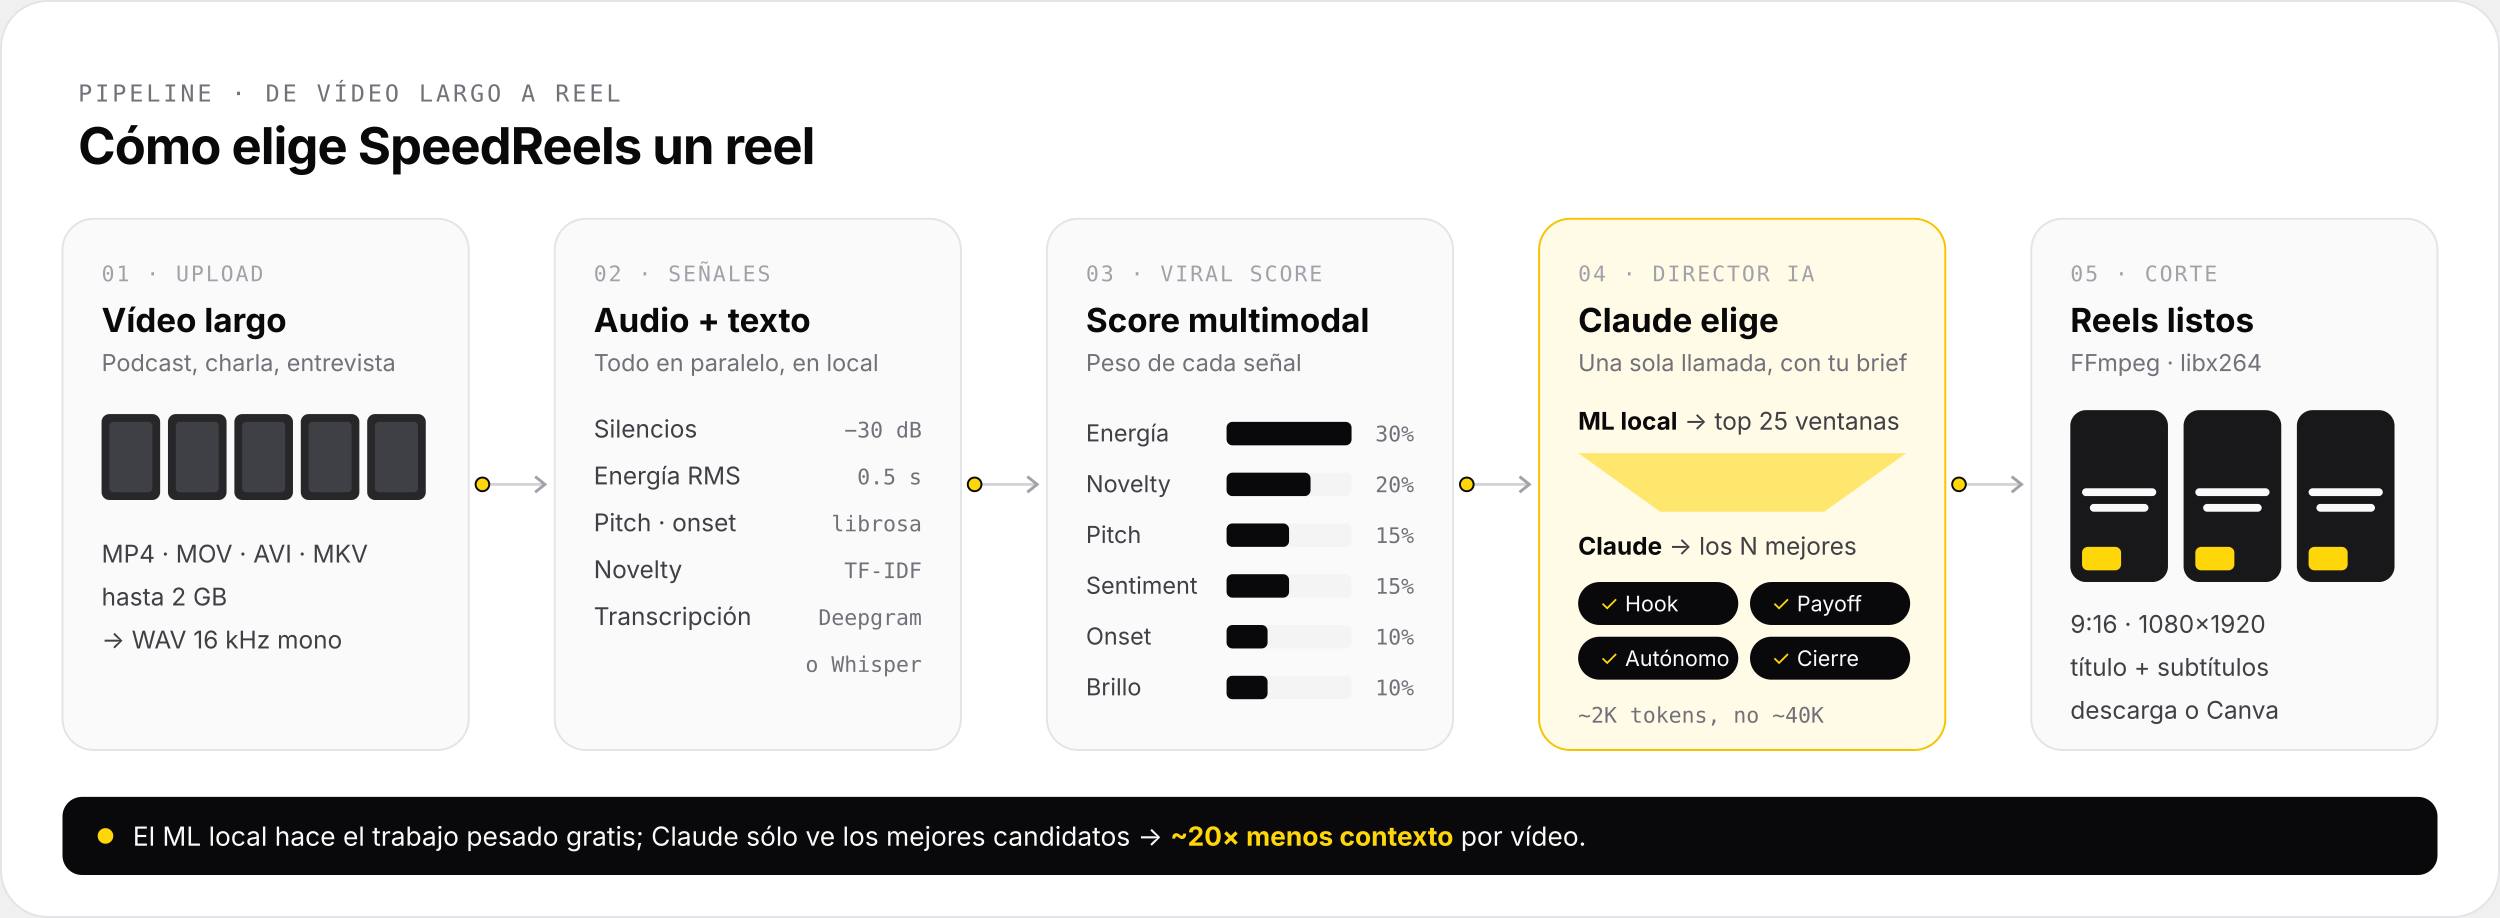
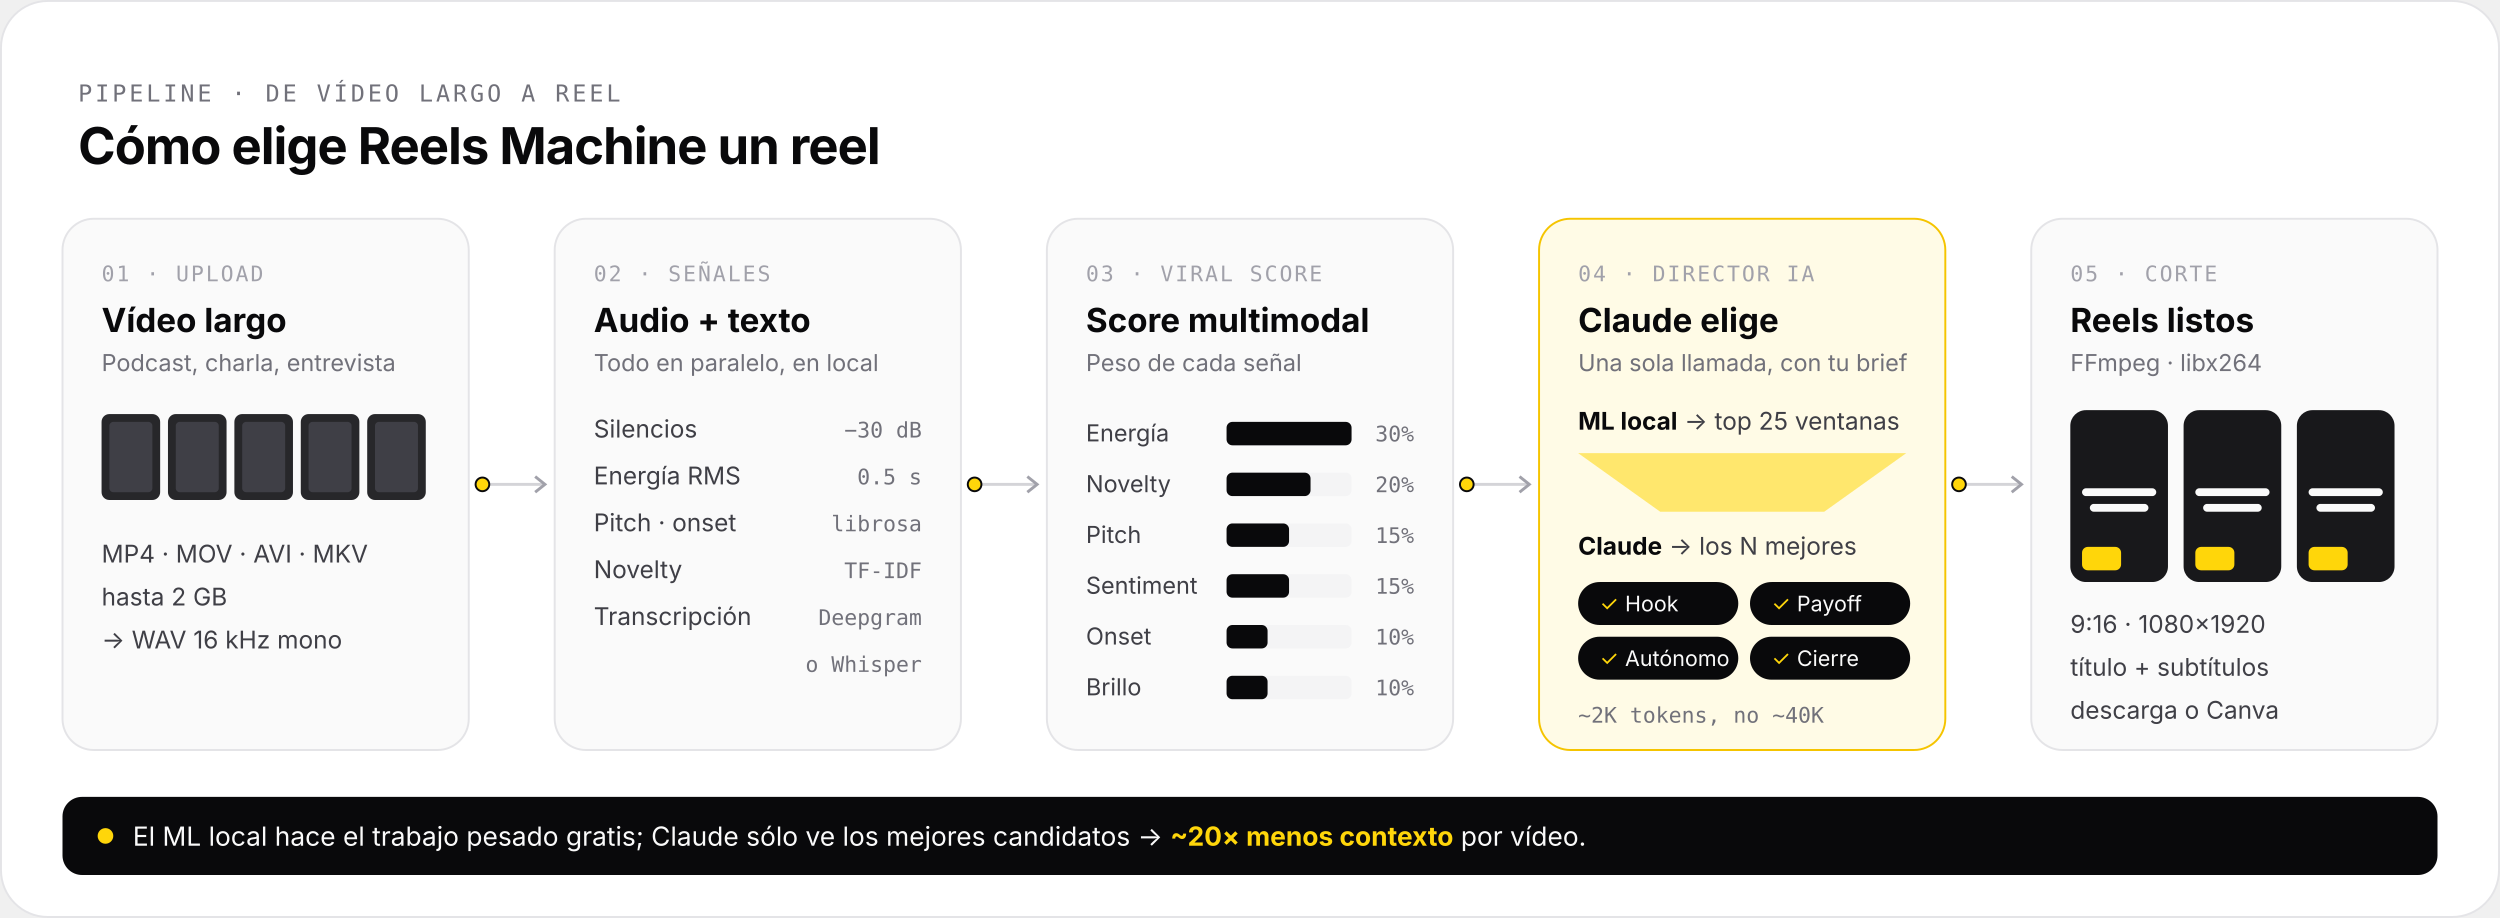
- <svg xmlns="http://www.w3.org/2000/svg" width="1280" height="470" viewBox="0 0 1280 470" role="img" aria-label="Pipeline de SpeedReels: vídeo, señales, viral score, Scout y Verify, corte">
+ <svg xmlns="http://www.w3.org/2000/svg" width="1280" height="470" viewBox="0 0 1280 470" role="img" aria-label="Pipeline de Reels Machine: vídeo, señales, viral score, Scout y Verify, corte">
  <style>
.sans{font-family:Geist,Inter,-apple-system,"Segoe UI",Helvetica,Arial,sans-serif}
.mono{font-family:"JetBrains Mono",ui-monospace,SFMono-Regular,Menlo,Consolas,monospace}
.dot{animation:mv 1.6s linear infinite}
@keyframes mv{0%{transform:translateX(0);opacity:0}15%{opacity:1}85%{opacity:1}100%{transform:translateX(30px);opacity:0}}
.bar{transform-box:fill-box;transform-origin:left;animation:grow 5s cubic-bezier(.2,.8,.2,1) infinite}
@keyframes grow{0%{transform:scaleX(0)}25%,85%{transform:scaleX(1)}100%{transform:scaleX(0)}}
.chk{animation:chk 5s ease-out infinite}
@keyframes chk{0%,10%{opacity:.15}25%,90%{opacity:1}100%{opacity:.15}}
@media (prefers-reduced-motion: reduce){*{animation:none!important}}
</style>
  <rect x=".5" y=".5" width="1279" height="469" rx="24" fill="#ffffff" stroke="#e4e4e7" />
  <g class="sans">
    <text x="40" y="52" class="mono" font-size="12" fill="#71717a" letter-spacing="1.5">PIPELINE · DE VÍDEO LARGO A REEL</text>
-     <text x="40" y="84" font-size="26" font-weight="700" fill="#09090b" letter-spacing="-.5">Cómo elige SpeedReels un reel</text>
+     <text x="40" y="84" font-size="26" font-weight="700" fill="#09090b" letter-spacing="-.5">Cómo elige Reels Machine un reel</text>
    <rect x="32" y="112" width="208" height="272" rx="16" fill="#fafafa" stroke="#e4e4e7" />
    <text x="52" y="144" class="mono" font-size="11" fill="#a1a1aa" letter-spacing="1">01 · UPLOAD</text>
    <text x="52" y="170" font-size="17" font-weight="700" fill="#09090b">Vídeo largo</text>
    <text x="52" y="190" font-size="12" fill="#71717a">Podcast, charla, entrevista</text>
    <rect x="52" y="212" width="30" height="44" rx="4" fill="#27272a" />
    <rect x="56" y="216" width="22" height="36" rx="2" fill="#3f3f46" />
    <rect x="86" y="212" width="30" height="44" rx="4" fill="#27272a" />
    <rect x="90" y="216" width="22" height="36" rx="2" fill="#3f3f46" />
    <rect x="120" y="212" width="30" height="44" rx="4" fill="#27272a" />
    <rect x="124" y="216" width="22" height="36" rx="2" fill="#3f3f46" />
    <rect x="154" y="212" width="30" height="44" rx="4" fill="#27272a" />
    <rect x="158" y="216" width="22" height="36" rx="2" fill="#3f3f46" />
    <rect x="188" y="212" width="30" height="44" rx="4" fill="#27272a" />
    <rect x="192" y="216" width="22" height="36" rx="2" fill="#3f3f46" />
    <text x="52" y="288" font-size="12.5" fill="#3f3f46">MP4 · MOV · AVI · MKV</text>
    <text x="52" y="310" font-size="12.5" fill="#3f3f46">hasta 2 GB</text>
    <text x="52" y="332" font-size="12.5" fill="#3f3f46">→ WAV 16 kHz mono</text>
    <rect x="284" y="112" width="208" height="272" rx="16" fill="#fafafa" stroke="#e4e4e7" />
    <text x="304" y="144" class="mono" font-size="11" fill="#a1a1aa" letter-spacing="1">02 · SEÑALES</text>
    <text x="304" y="170" font-size="17" font-weight="700" fill="#09090b">Audio + texto</text>
    <text x="304" y="190" font-size="12" fill="#71717a">Todo en paralelo, en local</text>
    <text x="304" y="224" font-size="12.5" fill="#3f3f46">Silencios</text>
    <text x="472" y="224" class="mono" font-size="11" fill="#71717a" text-anchor="end">−30 dB</text>
    <text x="304" y="248" font-size="12.5" fill="#3f3f46">Energía RMS</text>
    <text x="472" y="248" class="mono" font-size="11" fill="#71717a" text-anchor="end">0.5 s</text>
    <text x="304" y="272" font-size="12.5" fill="#3f3f46">Pitch · onset</text>
    <text x="472" y="272" class="mono" font-size="11" fill="#71717a" text-anchor="end">librosa</text>
    <text x="304" y="296" font-size="12.5" fill="#3f3f46">Novelty</text>
    <text x="472" y="296" class="mono" font-size="11" fill="#71717a" text-anchor="end">TF-IDF</text>
    <text x="304" y="320" font-size="12.5" fill="#3f3f46">Transcripción</text>
    <text x="472" y="320" class="mono" font-size="11" fill="#71717a" text-anchor="end">Deepgram</text>
    <text x="304" y="344" font-size="12.5" fill="#3f3f46" />
    <text x="472" y="344" class="mono" font-size="11" fill="#71717a" text-anchor="end">o Whisper</text>
    <rect x="536" y="112" width="208" height="272" rx="16" fill="#fafafa" stroke="#e4e4e7" />
    <text x="556" y="144" class="mono" font-size="11" fill="#a1a1aa" letter-spacing="1">03 · VIRAL SCORE</text>
    <text x="556" y="170" font-size="17" font-weight="700" fill="#09090b">Score multimodal</text>
    <text x="556" y="190" font-size="12" fill="#71717a">Peso de cada señal</text>
    <text x="556" y="226" font-size="12" fill="#3f3f46">Energía</text>
    <rect x="628" y="216" width="64" height="12" rx="3" fill="#f4f4f5" />
    <rect class="bar" style="animation-delay:0.00s" x="628" y="216" width="64" height="12" rx="3" fill="#09090b" />
    <text x="724" y="226" class="mono" font-size="11" fill="#71717a" text-anchor="end">30%</text>
    <text x="556" y="252" font-size="12" fill="#3f3f46">Novelty</text>
    <rect x="628" y="242" width="64" height="12" rx="3" fill="#f4f4f5" />
    <rect class="bar" style="animation-delay:0.12s" x="628" y="242" width="43" height="12" rx="3" fill="#09090b" />
    <text x="724" y="252" class="mono" font-size="11" fill="#71717a" text-anchor="end">20%</text>
    <text x="556" y="278" font-size="12" fill="#3f3f46">Pitch</text>
    <rect x="628" y="268" width="64" height="12" rx="3" fill="#f4f4f5" />
    <rect class="bar" style="animation-delay:0.24s" x="628" y="268" width="32" height="12" rx="3" fill="#09090b" />
    <text x="724" y="278" class="mono" font-size="11" fill="#71717a" text-anchor="end">15%</text>
    <text x="556" y="304" font-size="12" fill="#3f3f46">Sentiment</text>
    <rect x="628" y="294" width="64" height="12" rx="3" fill="#f4f4f5" />
    <rect class="bar" style="animation-delay:0.36s" x="628" y="294" width="32" height="12" rx="3" fill="#09090b" />
    <text x="724" y="304" class="mono" font-size="11" fill="#71717a" text-anchor="end">15%</text>
    <text x="556" y="330" font-size="12" fill="#3f3f46">Onset</text>
    <rect x="628" y="320" width="64" height="12" rx="3" fill="#f4f4f5" />
    <rect class="bar" style="animation-delay:0.48s" x="628" y="320" width="21" height="12" rx="3" fill="#09090b" />
    <text x="724" y="330" class="mono" font-size="11" fill="#71717a" text-anchor="end">10%</text>
    <text x="556" y="356" font-size="12" fill="#3f3f46">Brillo</text>
    <rect x="628" y="346" width="64" height="12" rx="3" fill="#f4f4f5" />
    <rect class="bar" style="animation-delay:0.60s" x="628" y="346" width="21" height="12" rx="3" fill="#09090b" />
    <text x="724" y="356" class="mono" font-size="11" fill="#71717a" text-anchor="end">10%</text>
    <rect x="788" y="112" width="208" height="272" rx="16" fill="#fffbe6" stroke="#f5c400" />
    <text x="808" y="144" class="mono" font-size="11" fill="#a1a1aa" letter-spacing="1">04 · DIRECTOR IA</text>
    <text x="808" y="170" font-size="17" font-weight="700" fill="#09090b">Claude elige</text>
    <text x="808" y="190" font-size="12" fill="#71717a">Una sola llamada, con tu brief</text>
    <text x="808" y="220" font-size="12.5" fill="#3f3f46">
      <tspan font-weight="700" fill="#09090b">ML local</tspan> → top 25 ventanas</text>
    <path d="M808 232 H976 L934 262 H850 Z" fill="#FFD60A" fill-opacity=".55" />
    <text x="808" y="284" font-size="12.5" fill="#3f3f46">
      <tspan font-weight="700" fill="#09090b">Claude</tspan> → los N mejores</text>
    <g class="chk" style="animation-delay:0.00s">
      <rect x="808" y="298" width="82" height="22" rx="11" fill="#09090b" />
      <text x="819" y="313" font-size="11" fill="#FFD60A">✓</text>
      <text x="832" y="313" font-size="11" fill="#fafafa">Hook</text>
    </g>
    <g class="chk" style="animation-delay:0.25s">
      <rect x="896" y="298" width="82" height="22" rx="11" fill="#09090b" />
      <text x="907" y="313" font-size="11" fill="#FFD60A">✓</text>
      <text x="920" y="313" font-size="11" fill="#fafafa">Payoff</text>
    </g>
    <g class="chk" style="animation-delay:0.50s">
      <rect x="808" y="326" width="82" height="22" rx="11" fill="#09090b" />
      <text x="819" y="341" font-size="11" fill="#FFD60A">✓</text>
      <text x="832" y="341" font-size="11" fill="#fafafa">Autónomo</text>
    </g>
    <g class="chk" style="animation-delay:0.75s">
      <rect x="896" y="326" width="82" height="22" rx="11" fill="#09090b" />
      <text x="907" y="341" font-size="11" fill="#FFD60A">✓</text>
      <text x="920" y="341" font-size="11" fill="#fafafa">Cierre</text>
    </g>
    <text x="808" y="370" class="mono" font-size="11" fill="#71717a">~2K tokens, no ~40K</text>
    <rect x="1040" y="112" width="208" height="272" rx="16" fill="#fafafa" stroke="#e4e4e7" />
    <text x="1060" y="144" class="mono" font-size="11" fill="#a1a1aa" letter-spacing="1">05 · CORTE</text>
    <text x="1060" y="170" font-size="17" font-weight="700" fill="#09090b">Reels listos</text>
    <text x="1060" y="190" font-size="12" fill="#71717a">FFmpeg · libx264</text>
    <rect x="1060" y="210" width="50" height="88" rx="8" fill="#18181b" />
    <rect x="1066" y="250" width="38" height="4" rx="2" fill="#fafafa" />
    <rect x="1070" y="258" width="30" height="4" rx="2" fill="#fafafa" />
    <rect x="1066" y="280" width="20" height="12" rx="3" fill="#FFD60A" />
    <rect x="1118" y="210" width="50" height="88" rx="8" fill="#18181b" />
    <rect x="1124" y="250" width="38" height="4" rx="2" fill="#fafafa" />
    <rect x="1128" y="258" width="30" height="4" rx="2" fill="#fafafa" />
    <rect x="1124" y="280" width="20" height="12" rx="3" fill="#FFD60A" />
    <rect x="1176" y="210" width="50" height="88" rx="8" fill="#18181b" />
    <rect x="1182" y="250" width="38" height="4" rx="2" fill="#fafafa" />
    <rect x="1186" y="258" width="30" height="4" rx="2" fill="#fafafa" />
    <rect x="1182" y="280" width="20" height="12" rx="3" fill="#FFD60A" />
    <text x="1060" y="324" font-size="12.5" fill="#3f3f46">9:16 · 1080×1920</text>
    <text x="1060" y="346" font-size="12.5" fill="#3f3f46">título + subtítulos</text>
    <text x="1060" y="368" font-size="12.5" fill="#3f3f46">descarga o Canva</text>
    <path d="M246 248.0 h32" stroke="#d4d4d8" stroke-width="1.5" />
    <path d="M274 244.0 l5 4 -5 4" fill="none" stroke="#a1a1aa" stroke-width="1.5" />
    <circle class="dot" style="animation-delay:0.0s" cx="247" cy="248.0" r="3.5" fill="#FFD60A" stroke="#09090b" stroke-width="1" />
    <path d="M498 248.0 h32" stroke="#d4d4d8" stroke-width="1.5" />
    <path d="M526 244.0 l5 4 -5 4" fill="none" stroke="#a1a1aa" stroke-width="1.5" />
    <circle class="dot" style="animation-delay:0.3s" cx="499" cy="248.0" r="3.5" fill="#FFD60A" stroke="#09090b" stroke-width="1" />
    <path d="M750 248.0 h32" stroke="#d4d4d8" stroke-width="1.5" />
    <path d="M778 244.0 l5 4 -5 4" fill="none" stroke="#a1a1aa" stroke-width="1.5" />
    <circle class="dot" style="animation-delay:0.6s" cx="751" cy="248.0" r="3.5" fill="#FFD60A" stroke="#09090b" stroke-width="1" />
    <path d="M1002 248.0 h32" stroke="#d4d4d8" stroke-width="1.5" />
    <path d="M1030 244.0 l5 4 -5 4" fill="none" stroke="#a1a1aa" stroke-width="1.5" />
    <circle class="dot" style="animation-delay:0.9s" cx="1003" cy="248.0" r="3.5" fill="#FFD60A" stroke="#09090b" stroke-width="1" />
    <rect x="32" y="408" width="1216" height="40" rx="10" fill="#09090b" />
    <circle cx="54" cy="428" r="4" fill="#FFD60A" />
    <text x="68" y="433" font-size="13.5" fill="#fafafa">El ML local hace el trabajo pesado gratis; Claude sólo ve los mejores candidatos → <tspan fill="#FFD60A" font-weight="700">~20× menos contexto</tspan> por vídeo.</text>
  </g>
</svg>
